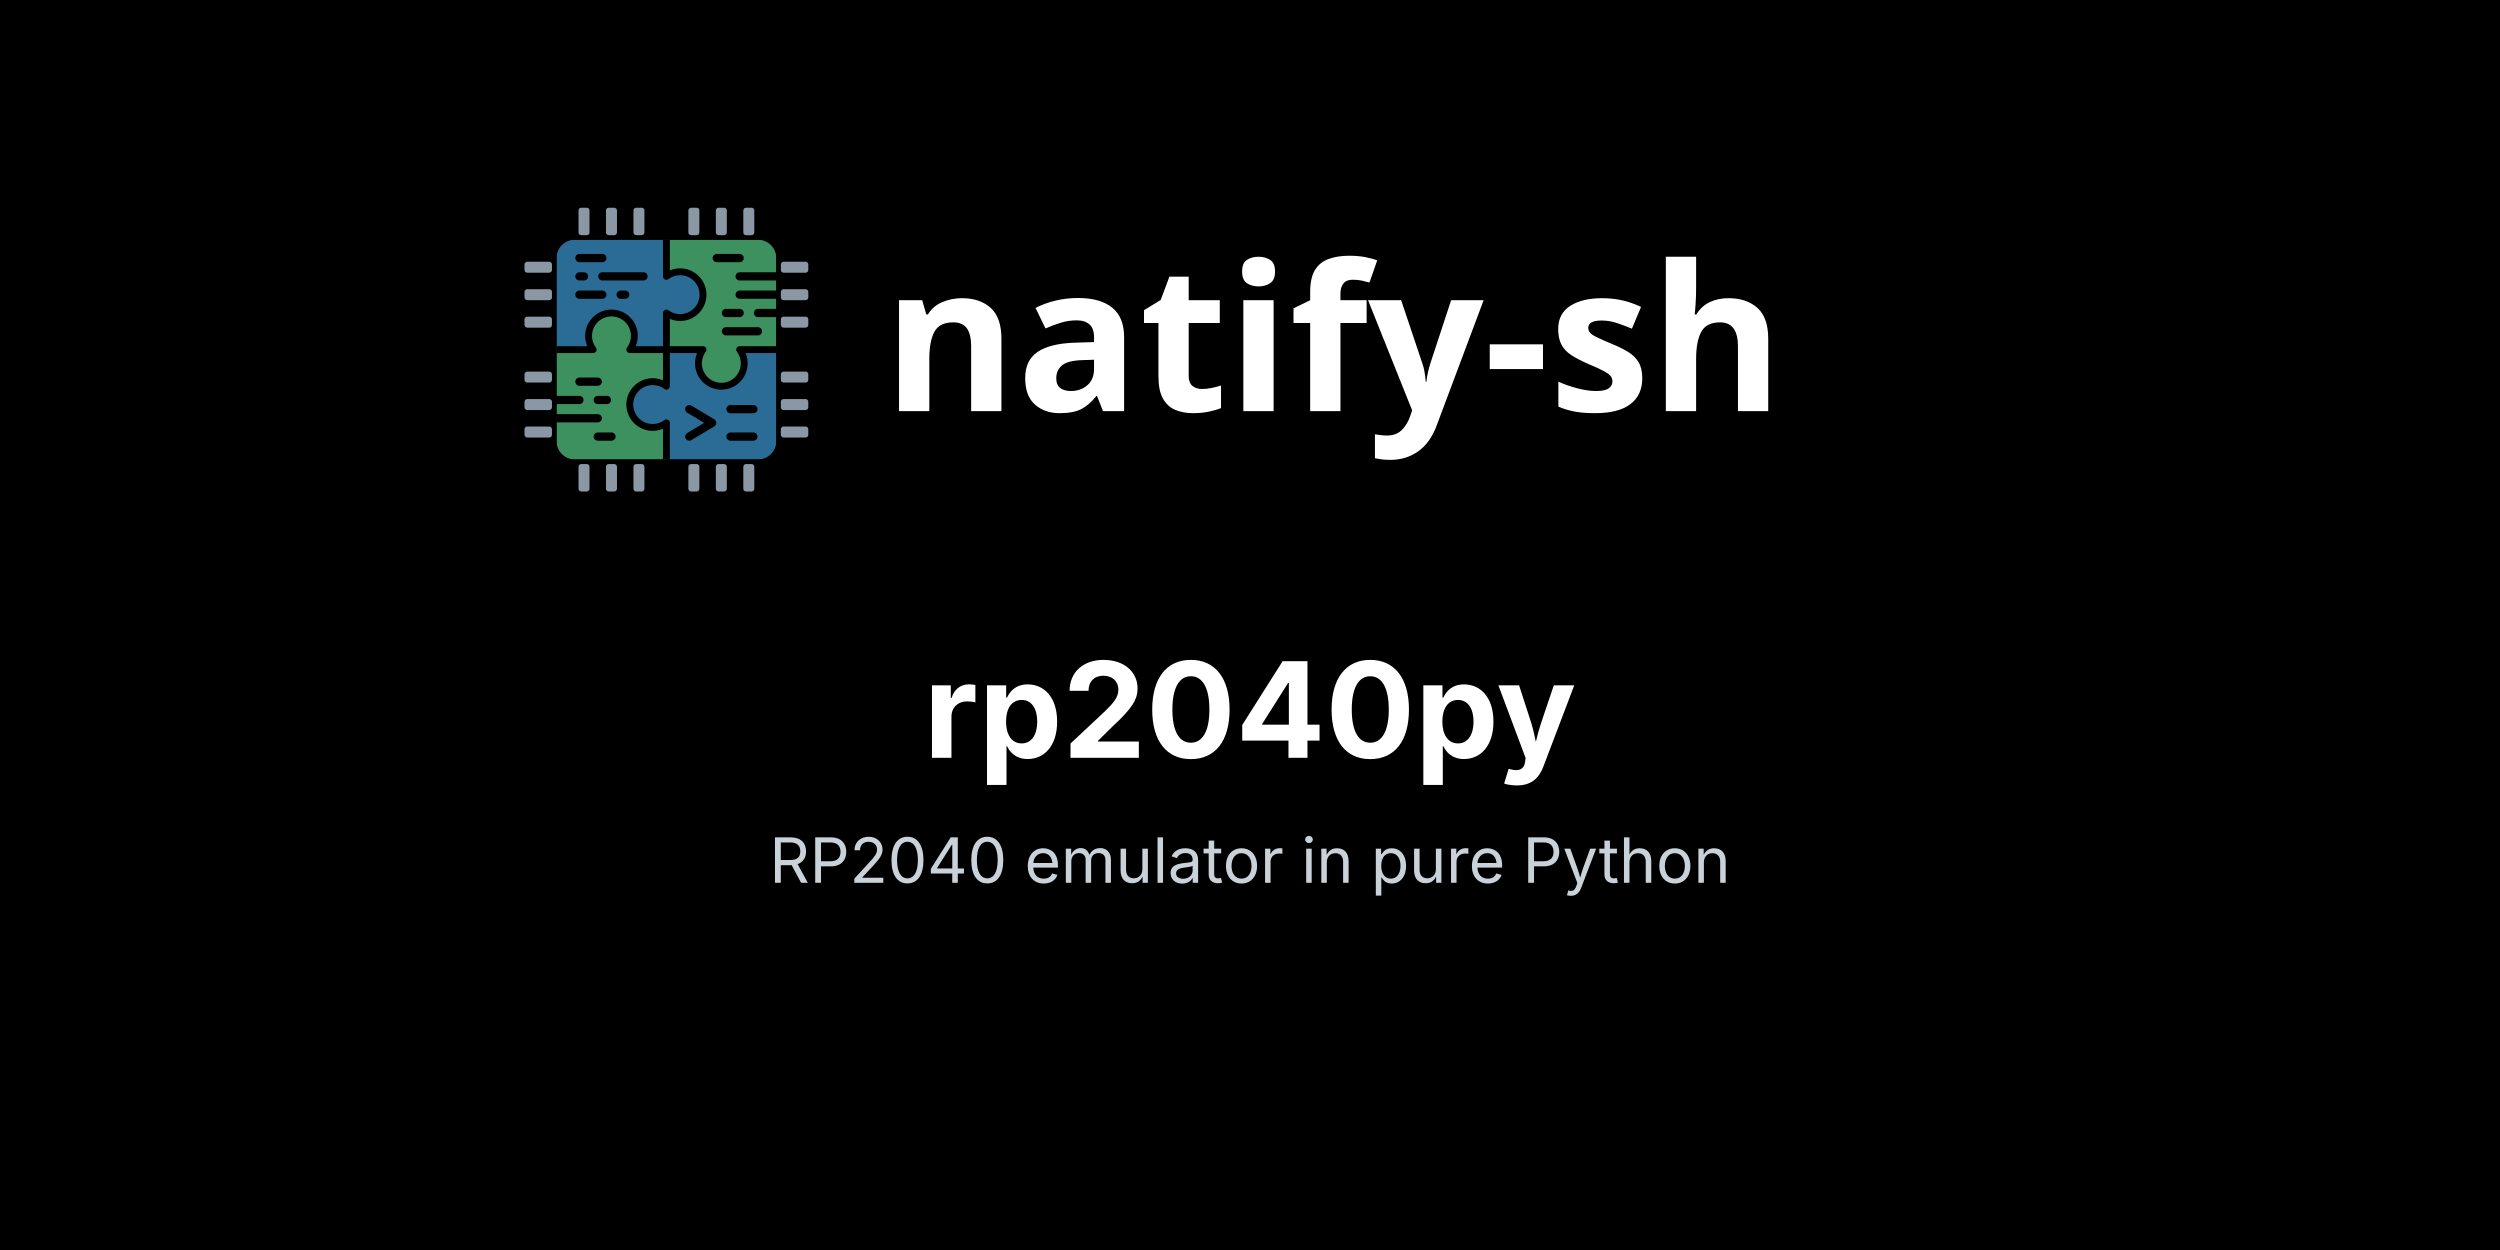
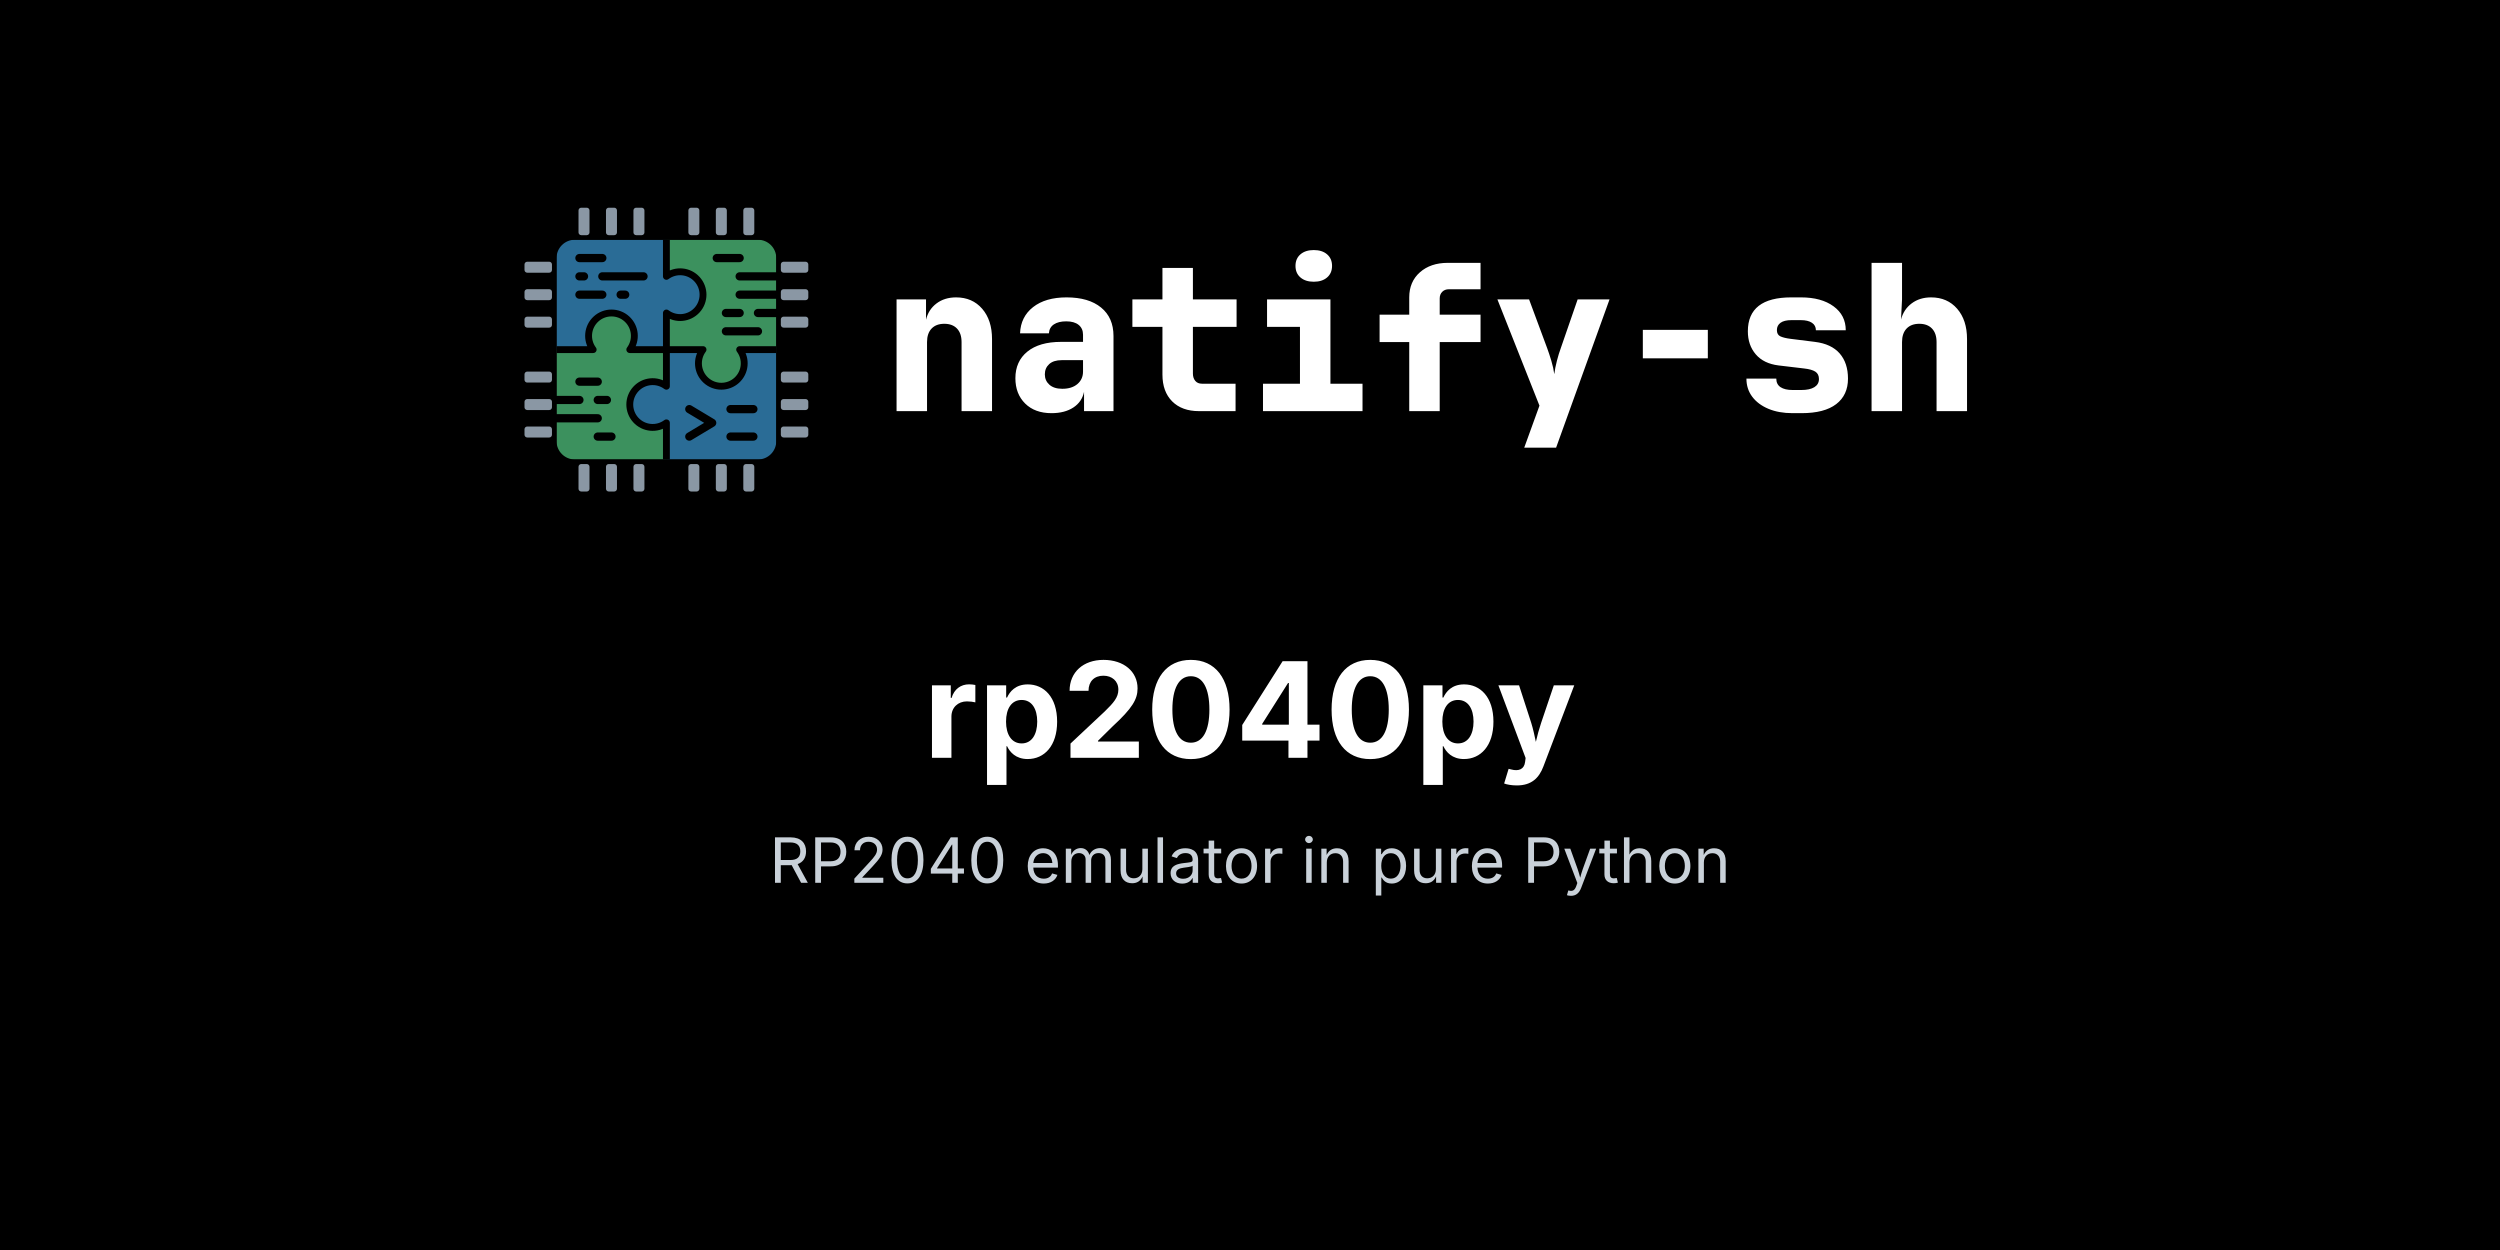
<svg xmlns="http://www.w3.org/2000/svg" width="1280" height="640" viewBox="0 0 1280 640">
  <rect width="1280" height="640" fill="#000000" />
  <svg x="266.2" y="104" width="150" height="150" viewBox="0 0 32 32">
    <g fill="#8a97a4">
      <rect x="6.4" y="0.5" width="1.2" height="3" rx="0.3" />
      <rect x="6.4" y="28.5" width="1.2" height="3" rx="0.3" />
      <rect x="0.5" y="6.4" width="3" height="1.2" rx="0.3" />
      <rect x="28.5" y="6.4" width="3" height="1.2" rx="0.3" />
      <rect x="9.4" y="0.5" width="1.2" height="3" rx="0.3" />
      <rect x="9.4" y="28.5" width="1.2" height="3" rx="0.3" />
      <rect x="0.5" y="9.4" width="3" height="1.2" rx="0.3" />
      <rect x="28.5" y="9.4" width="3" height="1.2" rx="0.3" />
      <rect x="12.4" y="0.5" width="1.2" height="3" rx="0.3" />
      <rect x="12.4" y="28.5" width="1.2" height="3" rx="0.3" />
      <rect x="0.5" y="12.4" width="3" height="1.2" rx="0.3" />
      <rect x="28.5" y="12.4" width="3" height="1.2" rx="0.3" />
      <rect x="18.4" y="0.5" width="1.2" height="3" rx="0.3" />
      <rect x="18.4" y="28.5" width="1.2" height="3" rx="0.3" />
      <rect x="0.5" y="18.4" width="3" height="1.2" rx="0.3" />
      <rect x="28.5" y="18.4" width="3" height="1.2" rx="0.3" />
      <rect x="21.4" y="0.5" width="1.2" height="3" rx="0.3" />
      <rect x="21.4" y="28.5" width="1.2" height="3" rx="0.3" />
      <rect x="0.5" y="21.4" width="3" height="1.2" rx="0.3" />
      <rect x="28.5" y="21.4" width="3" height="1.2" rx="0.3" />
      <rect x="24.4" y="0.5" width="1.2" height="3" rx="0.3" />
      <rect x="24.4" y="28.5" width="1.2" height="3" rx="0.3" />
      <rect x="0.5" y="24.4" width="3" height="1.2" rx="0.3" />
      <rect x="28.5" y="24.4" width="3" height="1.2" rx="0.3" />
    </g>
    <g transform="translate(4 4)">
      <mask id="natify-mcu-color-neck4-cut">
        <rect width="24" height="24" rx="2" fill="#fff" />
        <g fill="none" stroke="#000" stroke-width="0.75" stroke-linejoin="round">
          <path d="M12 0V4A2.5 2.5 0 1 1 12 8V12M24 12H20A2.5 2.5 0 1 1 16 12H12M12 24V20A2.5 2.5 0 1 1 12 16V12M0 12H4A2.5 2.5 0 1 1 8 12H12" />
          <path stroke-width="0.9" stroke-linecap="round" d="M2.5 2H5M2.5 4H3M5 4H9.5M2.5 6H5M7 6H7.5M17.5 2H20M20 4H24M20 6H24M18.5 8H20M22 8H24M18.5 10H22M2.5 15.5H4.5M0 17.5H2.5M4.5 17.5H5.5M0 19.5H4.5M4.5 21.5H6M14.5 18.5L17 20L14.5 21.5M19 18.5H21.5M19 21.5H21.5" />
        </g>
      </mask>
      <g mask="url(#natify-mcu-color-neck4-cut)">
        <rect width="12" height="12" fill="#2a6c96" />
        <rect x="12" width="12" height="12" fill="#3c915e" />
        <rect x="12" y="12" width="12" height="12" fill="#2a6c96" />
        <rect y="12" width="12" height="12" fill="#3c915e" />
        <circle cx="13.5" cy="6" r="2.5" fill="#2a6c96" />
        <circle cx="18" cy="13.5" r="2.5" fill="#3c915e" />
        <circle cx="10.5" cy="18" r="2.5" fill="#2a6c96" />
        <circle cx="6" cy="10.5" r="2.5" fill="#3c915e" />
      </g>
    </g>
  </svg>
-   <text x="452.2" y="210.5" font-family="JetBrains Mono" font-weight="800" font-size="104" fill="#ffffff">natify-sh</text>
-   <text x="640.0" y="388" text-anchor="middle" font-family="Inter" font-weight="700" font-size="68" fill="#ffffff">rp2040py</text>
-   <text x="640.0" y="452" text-anchor="middle" font-family="Inter" font-size="32" fill="#c9d1d9">RP2040 emulator in pure Python</text>
+   <path fill="#ffffff" d="M459.04 210.5V153.3H474.12V163.7Q475.36 158.5 479.47 155.38Q483.58 152.26 489.51 152.26Q497.83 152.26 502.87 158.08Q507.92 163.91 507.92 173.58V210.5H492.32V175.14Q492.32 170.67 489.98 168.22Q487.64 165.78 483.48 165.78Q479.32 165.78 476.98 168.22Q474.64 170.67 474.64 175.14V210.5ZM538.39 211.54Q529.86 211.54 524.87 206.6Q519.88 201.66 519.88 193.65Q519.88 185.02 526.01 180.03Q532.15 175.04 543.28 175.04H554.51V171.4Q554.51 168.17 552.27 166.35Q550.04 164.53 545.88 164.53Q541.92 164.53 539.58 166.09Q537.24 167.65 537.04 170.67H522.27Q522.58 162.24 528.92 157.25Q535.27 152.26 546.08 152.26Q557.42 152.26 563.76 157.46Q570.11 162.66 570.11 172.02V210.5H555.03V200.62Q553.99 205.72 549.57 208.63Q545.15 211.54 538.39 211.54ZM543.9 199.06Q548.79 199.06 551.65 196.62Q554.51 194.17 554.51 190.22V184.4H543.59Q539.43 184.4 537.19 186.42Q534.96 188.45 534.96 191.68Q534.96 194.9 537.3 196.98Q539.64 199.06 543.9 199.06ZM613.89 210.5Q605.16 210.5 600.16 205.51Q595.17 200.52 595.17 191.78V167.34H579.78V153.3H595.17V137.18H610.77V153.3H633.13V167.34H610.77V191.26Q610.77 193.55 611.97 195Q613.16 196.46 615.45 196.46H632.61V210.5ZM646.65 210.5V196.46H665.58V167.34H648.73V153.3H681.18V196.46H697.61V210.5ZM672.65 144.25Q668.39 144.25 665.84 142.07Q663.29 139.88 663.29 136.14Q663.29 132.4 665.84 130.21Q668.39 128.03 672.65 128.03Q676.92 128.03 679.46 130.21Q682.01 132.4 682.01 136.14Q682.01 139.88 679.46 142.07Q676.92 144.25 672.65 144.25ZM721.53 210.5V175.14H706.35V161.1H721.53V152.26Q721.53 144.25 726.99 139.42Q732.45 134.58 741.29 134.58H758.04V148.1H741.81Q739.73 148.1 738.43 149.4Q737.13 150.7 737.13 152.78V161.1H758.04V175.14H737.13V210.5ZM780.4 229.22 788.2 207.69 766.67 153.3H782.89L792.15 178.26Q793.19 181.07 794.28 184.71Q795.37 188.35 795.79 191.57Q796.2 188.35 797.14 184.71Q798.08 181.07 799.12 178.26L807.75 153.3H824.08L796.72 229.22ZM841.13 183.46V168.9H874.41V183.46ZM917.78 211.54Q910.71 211.54 905.4 209.3Q900.1 207.07 897.14 203.12Q894.17 199.16 894.17 193.86H909.46Q909.46 196.77 911.64 198.23Q913.83 199.68 917.78 199.68H922.36Q926.62 199.68 928.96 198.23Q931.3 196.77 931.3 194.07Q931.3 191.47 929.43 190.27Q927.56 189.08 923.71 188.66L910.6 187.1Q903.01 186.16 898.96 181.43Q894.9 176.7 894.9 169.63Q894.9 152.26 917.16 152.26H922.04Q932.55 152.26 938.79 156.84Q945.03 161.41 945.03 169.11H929.74Q929.74 166.61 927.71 165.26Q925.68 163.91 922.04 163.91H917.16Q913.52 163.91 911.64 165.26Q909.77 166.61 909.77 169Q909.77 171.4 911.59 172.23Q913.41 173.06 916.74 173.48L929.22 175.04Q937.64 176.08 941.91 180.96Q946.17 185.85 946.17 193.86Q946.17 202.28 940.14 206.91Q934.11 211.54 922.36 211.54ZM958.24 210.5V134.58H973.84V153.3L973.32 163.6Q974.67 158.4 978.78 155.33Q982.88 152.26 988.71 152.26Q997.03 152.26 1002.07 158.08Q1007.12 163.91 1007.12 173.58V210.5H991.52V175.14Q991.52 170.67 989.18 168.22Q986.84 165.78 982.68 165.78Q978.52 165.78 976.18 168.22Q973.84 170.67 973.84 175.14V210.5Z" />
+   <path fill="#ffffff" d="M477.17 388H487.13V366.88C487.13 362.27 490.49 359.11 495.07 359.11C496.53 359.11 498.49 359.35 499.38 359.61V350.71C498.49 350.51 497.19 350.38 496.16 350.38C491.98 350.38 488.56 352.77 487.2 357.35H486.8V350.88H477.17ZM505.36 401.88H515.32V382.06H515.62C517.02 385.04 520.07 388.63 526.15 388.63C534.71 388.63 541.25 381.86 541.25 369.51C541.25 356.82 534.45 350.41 526.21 350.41C519.9 350.41 516.98 354.17 515.62 357.12H515.16V350.88H505.36ZM523.09 380.63C518.01 380.63 515.09 376.18 515.09 369.47C515.09 362.73 517.98 358.38 523.09 358.38C528.3 358.38 531.06 362.96 531.06 369.47C531.06 376.01 528.27 380.63 523.09 380.63ZM548.09 388H583.09V379.67H562.17V379.3L569.64 371.93C579.77 362.6 582.43 358.02 582.43 352.47C582.43 343.91 575.45 337.86 564.99 337.86C554.73 337.86 547.63 344.07 547.63 353.7H557.32C557.32 348.89 560.31 345.96 564.93 345.96C569.34 345.96 572.6 348.69 572.6 353.1C572.6 357.09 570.11 359.88 565.62 364.26L548.09 380.7ZM609.72 388.66C622.27 388.66 629.54 379.33 629.54 363.3C629.54 347.29 622.2 337.86 609.72 337.86C597.27 337.86 589.93 347.29 589.93 363.3C589.93 379.33 597.23 388.66 609.72 388.66ZM609.72 380.26C603.61 380.26 600.26 374.15 600.26 363.3C600.26 352.44 603.64 346.23 609.72 346.23C615.83 346.23 619.21 352.41 619.21 363.3C619.21 374.15 615.83 380.26 609.72 380.26ZM636.02 379.2H659.69V388H669.42V379.2H675.59V371.03H669.42V338.53H656.7L636.02 371.2ZM659.89 371.03H646.24V370.63L659.49 349.68H659.89ZM701.56 388.66C714.11 388.66 721.38 379.33 721.38 363.3C721.38 347.29 714.04 337.86 701.56 337.86C689.11 337.86 681.77 347.29 681.77 363.3C681.77 379.33 689.07 388.66 701.56 388.66ZM701.56 380.26C695.45 380.26 692.1 374.15 692.1 363.3C692.1 352.44 695.48 346.23 701.56 346.23C707.67 346.23 711.05 352.41 711.05 363.3C711.05 374.15 707.67 380.26 701.56 380.26ZM728.75 401.88H738.71V382.06H739.01C740.41 385.04 743.46 388.63 749.54 388.63C758.1 388.63 764.64 381.86 764.64 369.51C764.64 356.82 757.84 350.41 749.6 350.41C743.29 350.41 740.37 354.17 739.01 357.12H738.55V350.88H728.75ZM746.48 380.63C741.4 380.63 738.48 376.18 738.48 369.47C738.48 362.73 741.37 358.38 746.48 358.38C751.7 358.38 754.45 362.96 754.45 369.47C754.45 376.01 751.66 380.63 746.48 380.63ZM770.12 401.15C771.55 401.71 774.01 402.14 776.63 402.14C784.07 402.14 787.99 398.39 790.24 392.38L806.02 350.88H795.56L789.05 370.14C787.99 373.32 787.12 376.51 786.36 379.83C785.66 376.54 785 373.36 784 370.14L777.76 350.88H767.17L781.11 388.1L780.85 390.09C780.42 393.81 777.66 395.04 773.64 393.94L772.41 393.64Z" />
+   <path fill="#c9d1d9" d="M396.8 452H399.77V442.97H404.78C404.97 442.97 405.14 442.97 405.33 442.95L410.17 452H413.61L408.39 442.42C411.33 441.39 412.7 439 412.7 435.91C412.7 431.75 410.2 428.72 404.77 428.72H396.8ZM399.77 440.33V431.33H404.61C408.31 431.33 409.75 433.14 409.75 435.91C409.75 438.64 408.31 440.33 404.64 440.33ZM417.39 452H420.36V443.58H425.38C430.8 443.58 433.3 440.28 433.3 436.12C433.3 431.98 430.8 428.72 425.36 428.72H417.39ZM420.36 440.97V431.33H425.2C428.92 431.33 430.34 433.38 430.34 436.12C430.34 438.89 428.92 440.97 425.23 440.97ZM437.42 452H452.25V449.39H441.52V449.2L446.61 443.78C450.72 439.41 451.86 437.42 451.86 434.91C451.86 431.27 448.91 428.41 444.75 428.41C440.61 428.41 437.48 431.2 437.48 435.33H440.33C440.33 432.7 442.02 430.98 444.67 430.98C447.16 430.98 449.05 432.5 449.05 434.94C449.05 437.08 447.73 438.67 445.16 441.47L437.42 449.86ZM464.62 452.31C469.83 452.31 472.81 447.95 472.81 440.38C472.81 432.83 469.78 428.41 464.62 428.41C459.47 428.41 456.44 432.83 456.44 440.38C456.44 447.97 459.44 452.31 464.62 452.31ZM464.62 449.72C461.22 449.72 459.3 446.28 459.3 440.38C459.3 434.45 461.22 430.98 464.62 430.98C468.03 430.98 469.95 434.44 469.95 440.38C469.95 446.28 468.03 449.72 464.62 449.72ZM476.59 447.27H487.55V452H490.39V447.27H493.55V444.66H490.39V428.72H486.78L476.59 444.84ZM487.56 444.66H479.77V444.47L487.38 432.44H487.56ZM505.48 452.31C510.69 452.31 513.67 447.95 513.67 440.38C513.67 432.83 510.64 428.41 505.48 428.41C500.33 428.41 497.3 432.83 497.3 440.38C497.3 447.97 500.3 452.31 505.48 452.31ZM505.48 449.72C502.08 449.72 500.16 446.28 500.16 440.38C500.16 434.45 502.08 430.98 505.48 430.98C508.89 430.98 510.81 434.44 510.81 440.38C510.81 446.28 508.89 449.72 505.48 449.72ZM534.39 452.38C537.97 452.38 540.58 450.58 541.39 447.94L538.67 447.19C538.02 448.97 536.47 449.88 534.41 449.88C531.31 449.88 529.19 447.88 529.05 444.22H541.67V443.05C541.67 436.59 537.77 434.31 534.06 434.31C529.3 434.31 526.2 438.05 526.2 443.41C526.2 448.78 529.33 452.38 534.39 452.38ZM529.06 441.84C529.23 439.17 531.06 436.81 534.06 436.81C536.94 436.81 538.55 438.88 538.81 441.84ZM545.7 452H548.52V441C548.52 438.22 550.38 436.78 552.42 436.78C554.39 436.78 555.84 438.08 555.84 440.02V452H558.66V440.59C558.66 438.39 560.09 436.78 562.45 436.78C564.33 436.78 565.97 437.78 565.97 440.3V452H568.8V440.22C568.8 436.17 566.33 434.22 563.3 434.22C560.77 434.22 558.62 435.58 557.8 437.78C557.17 435.62 555.64 434.22 553.34 434.22C551.28 434.22 549.31 435.38 548.45 437.73L548.44 434.53H545.7ZM579.66 452.22C581.95 452.22 583.86 451.28 585 448.73V452H587.72V434.53H584.89V445C584.89 447.98 583 449.69 580.5 449.69C578.06 449.69 576.55 448.08 576.55 445.39V434.53H573.73V445.62C573.73 450.05 576.12 452.22 579.66 452.22ZM595.47 428.72H592.66V452H595.47ZM605.3 452.41C608.25 452.41 609.89 450.86 610.48 449.62H610.67V452H613.44V440.48C613.44 435.03 609.23 434.31 606.89 434.31C604.19 434.31 601.19 435.28 599.84 438.45L602.55 439.34C603.09 438.12 604.45 436.78 606.97 436.78C609.39 436.78 610.62 438.03 610.62 440.2V440.3C610.62 441.59 609.25 441.5 606.14 441.89C602.91 442.3 599.34 443.03 599.34 447.03C599.34 450.47 601.98 452.41 605.3 452.41ZM605.78 449.92C603.69 449.92 602.17 448.98 602.17 447.17C602.17 445.19 603.97 444.53 606.02 444.27C607.09 444.12 610.16 443.81 610.62 443.27V445.69C610.62 447.83 608.89 449.92 605.78 449.92ZM625.25 434.53H621.66V430.38H618.84V434.53H616.22V436.94H618.84V447.69C618.84 450.55 620.62 452.22 623.64 452.22C624.36 452.22 625.16 452.11 625.73 451.91L625.16 449.53C624.69 449.62 624.08 449.72 623.72 449.72C622.23 449.72 621.66 449.03 621.66 447.47V436.94H625.25ZM635.64 452.38C640.41 452.38 643.62 448.77 643.62 443.38C643.62 437.91 640.41 434.31 635.64 434.31C630.89 434.31 627.69 437.91 627.69 443.38C627.69 448.77 630.89 452.38 635.64 452.38ZM635.64 449.86C632.16 449.86 630.55 446.81 630.55 443.38C630.55 439.89 632.16 436.83 635.64 436.83C639.17 436.83 640.78 439.91 640.78 443.38C640.78 446.81 639.17 449.86 635.64 449.86ZM647.72 452H650.53V441.06C650.53 438.7 652.38 437 654.89 437C655.64 437 656.41 437.12 656.58 437.16V434.33C656.25 434.31 655.56 434.28 655.16 434.28C653.08 434.28 651.27 435.45 650.62 437.22H650.44V434.53H647.72ZM668.77 452H671.58V434.53H668.77ZM670.19 431.67C671.27 431.67 672.16 430.84 672.16 429.81C672.16 428.78 671.27 427.95 670.19 427.95C669.12 427.95 668.23 428.78 668.23 429.81C668.23 430.84 669.12 431.67 670.19 431.67ZM679.33 441.53C679.33 438.55 681.22 436.84 683.73 436.84C686.17 436.84 687.67 438.45 687.67 441.14V452H690.48V440.91C690.48 436.48 688.11 434.31 684.58 434.31C682.23 434.31 680.36 435.3 679.23 437.77L679.22 434.53H676.52V452H679.33ZM704.42 458.53H707.23V449.3H707.45C708.03 450.27 709.2 452.38 712.53 452.38C716.89 452.38 719.92 448.88 719.92 443.31C719.92 437.78 716.88 434.31 712.52 434.31C709.11 434.31 708.03 436.41 707.45 437.33H707.14V434.53H704.42ZM712.11 449.86C708.94 449.86 707.2 447.17 707.2 443.28C707.2 439.42 708.89 436.83 712.11 436.83C715.42 436.83 717.06 439.66 717.06 443.28C717.06 446.95 715.38 449.86 712.11 449.86ZM729.94 452.22C732.23 452.22 734.14 451.28 735.28 448.73V452H738V434.53H735.17V445C735.17 447.98 733.28 449.69 730.78 449.69C728.34 449.69 726.83 448.08 726.83 445.39V434.53H724.02V445.62C724.02 450.05 726.41 452.22 729.94 452.22ZM742.94 452H745.75V441.06C745.75 438.7 747.59 437 750.11 437C750.86 437 751.62 437.12 751.8 437.16V434.33C751.47 434.31 750.78 434.28 750.38 434.28C748.3 434.28 746.48 435.45 745.84 437.22H745.66V434.53H742.94ZM761.8 452.38C765.38 452.38 767.98 450.58 768.8 447.94L766.08 447.19C765.42 448.97 763.88 449.88 761.81 449.88C758.72 449.88 756.59 447.88 756.45 444.22H769.08V443.05C769.08 436.59 765.17 434.31 761.47 434.31C756.7 434.31 753.61 438.05 753.61 443.41C753.61 448.78 756.73 452.38 761.8 452.38ZM756.47 441.84C756.64 439.17 758.47 436.81 761.47 436.81C764.34 436.81 765.95 438.88 766.22 441.84ZM782.45 452H785.42V443.58H790.44C795.86 443.58 798.36 440.28 798.36 436.12C798.36 431.98 795.86 428.72 790.42 428.72H782.45ZM785.42 440.97V431.33H790.27C793.98 431.33 795.41 433.38 795.41 436.12C795.41 438.89 793.98 440.97 790.3 440.97ZM802.27 458.33C802.56 458.47 803.33 458.66 804.33 458.66C806.8 458.66 808.48 457.39 809.55 454.61L817.22 434.53H814.16L810.41 444.89C809.86 446.41 809.45 447.92 809.06 449.38C808.66 447.92 808.27 446.42 807.72 444.89L804 434.53H800.92L807.59 452.09L807.09 453.55C806.23 456.05 805 456.42 803.28 455.97L802.98 455.89ZM827.88 434.53H824.28V430.38H821.47V434.53H818.84V436.94H821.47V447.69C821.47 450.55 823.25 452.22 826.27 452.22C826.98 452.22 827.78 452.11 828.36 451.91L827.78 449.53C827.31 449.62 826.7 449.72 826.34 449.72C824.86 449.72 824.28 449.03 824.28 447.47V436.94H827.88ZM834.28 441.53C834.28 438.55 836.17 436.84 838.69 436.84C841.12 436.84 842.62 438.45 842.62 441.14V452H845.45V440.91C845.45 436.48 843.06 434.31 839.53 434.31C837.25 434.31 835.42 435.23 834.28 437.56V428.72H831.47V452H834.28ZM857.5 452.38C862.27 452.38 865.48 448.77 865.48 443.38C865.48 437.91 862.27 434.31 857.5 434.31C852.75 434.31 849.55 437.91 849.55 443.38C849.55 448.77 852.75 452.38 857.5 452.38ZM857.5 449.86C854.02 449.86 852.41 446.81 852.41 443.38C852.41 439.89 854.02 436.83 857.5 436.83C861.03 436.83 862.64 439.91 862.64 443.38C862.64 446.81 861.03 449.86 857.5 449.86ZM872.39 441.53C872.39 438.55 874.28 436.84 876.8 436.84C879.23 436.84 880.73 438.45 880.73 441.14V452H883.55V440.91C883.55 436.48 881.17 434.31 877.64 434.31C875.3 434.31 873.42 435.3 872.3 437.77L872.28 434.53H869.58V452H872.39Z" />
</svg>
